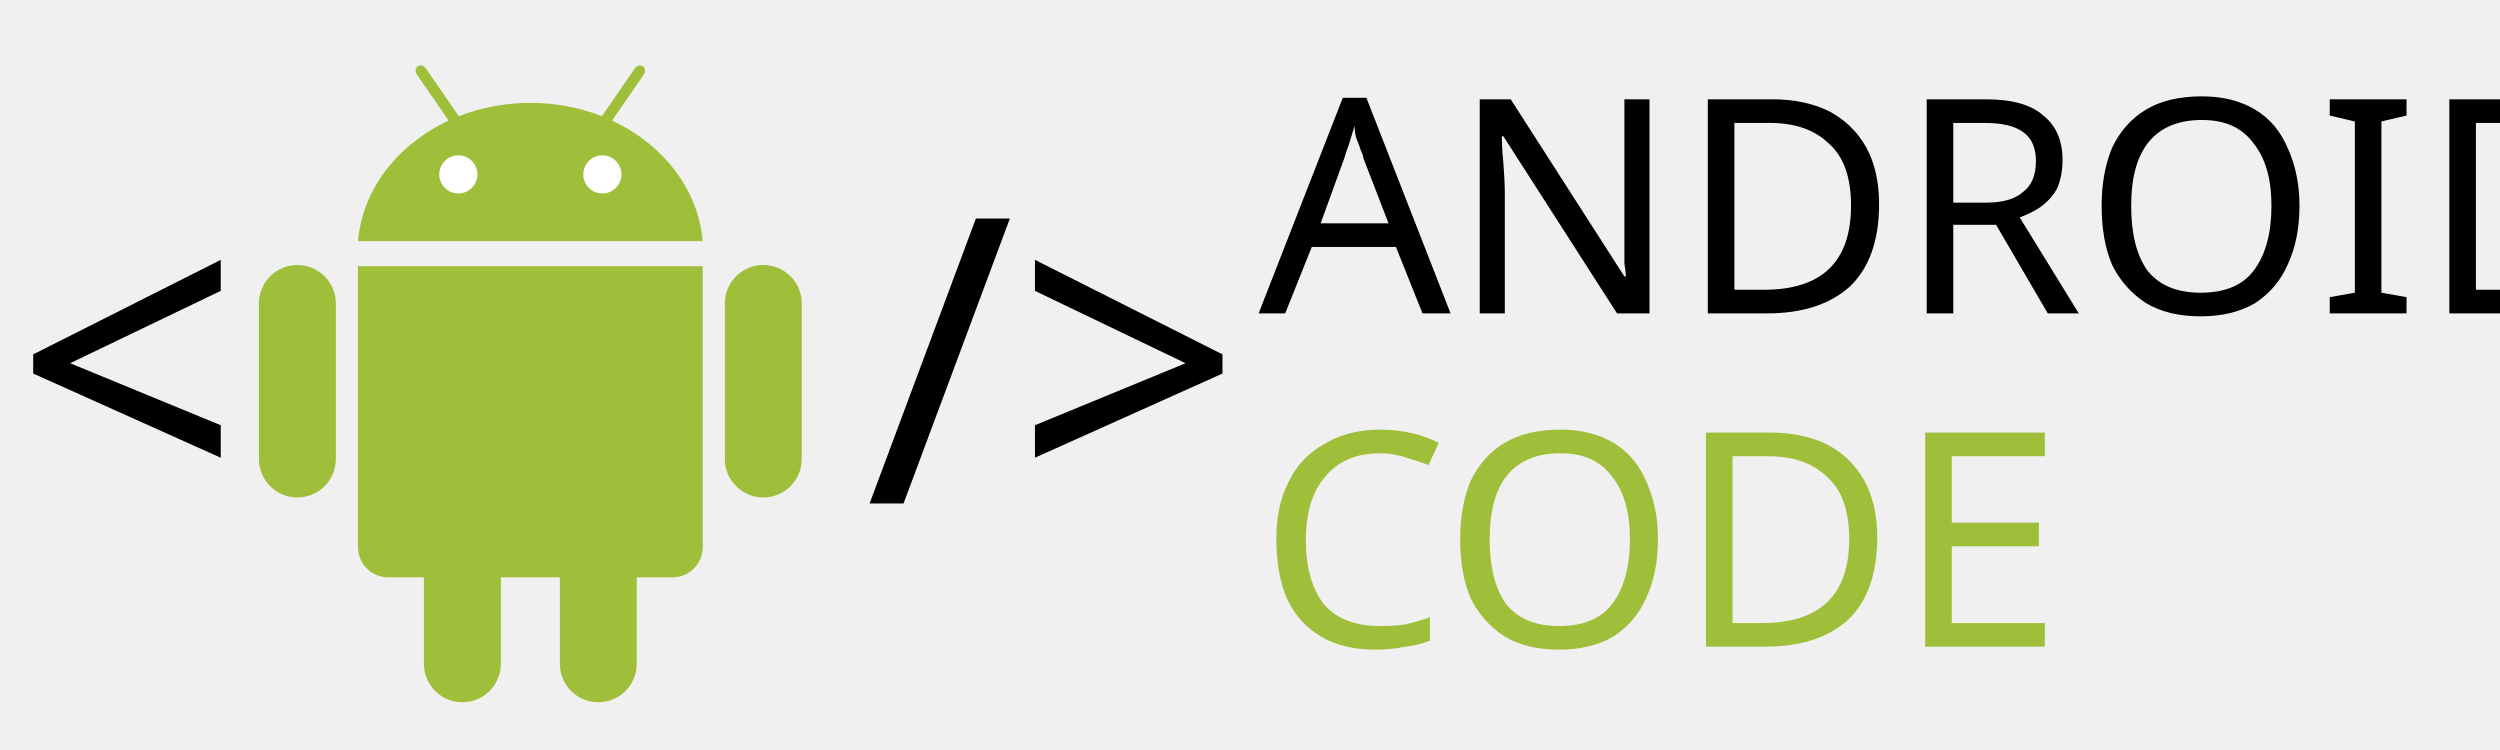
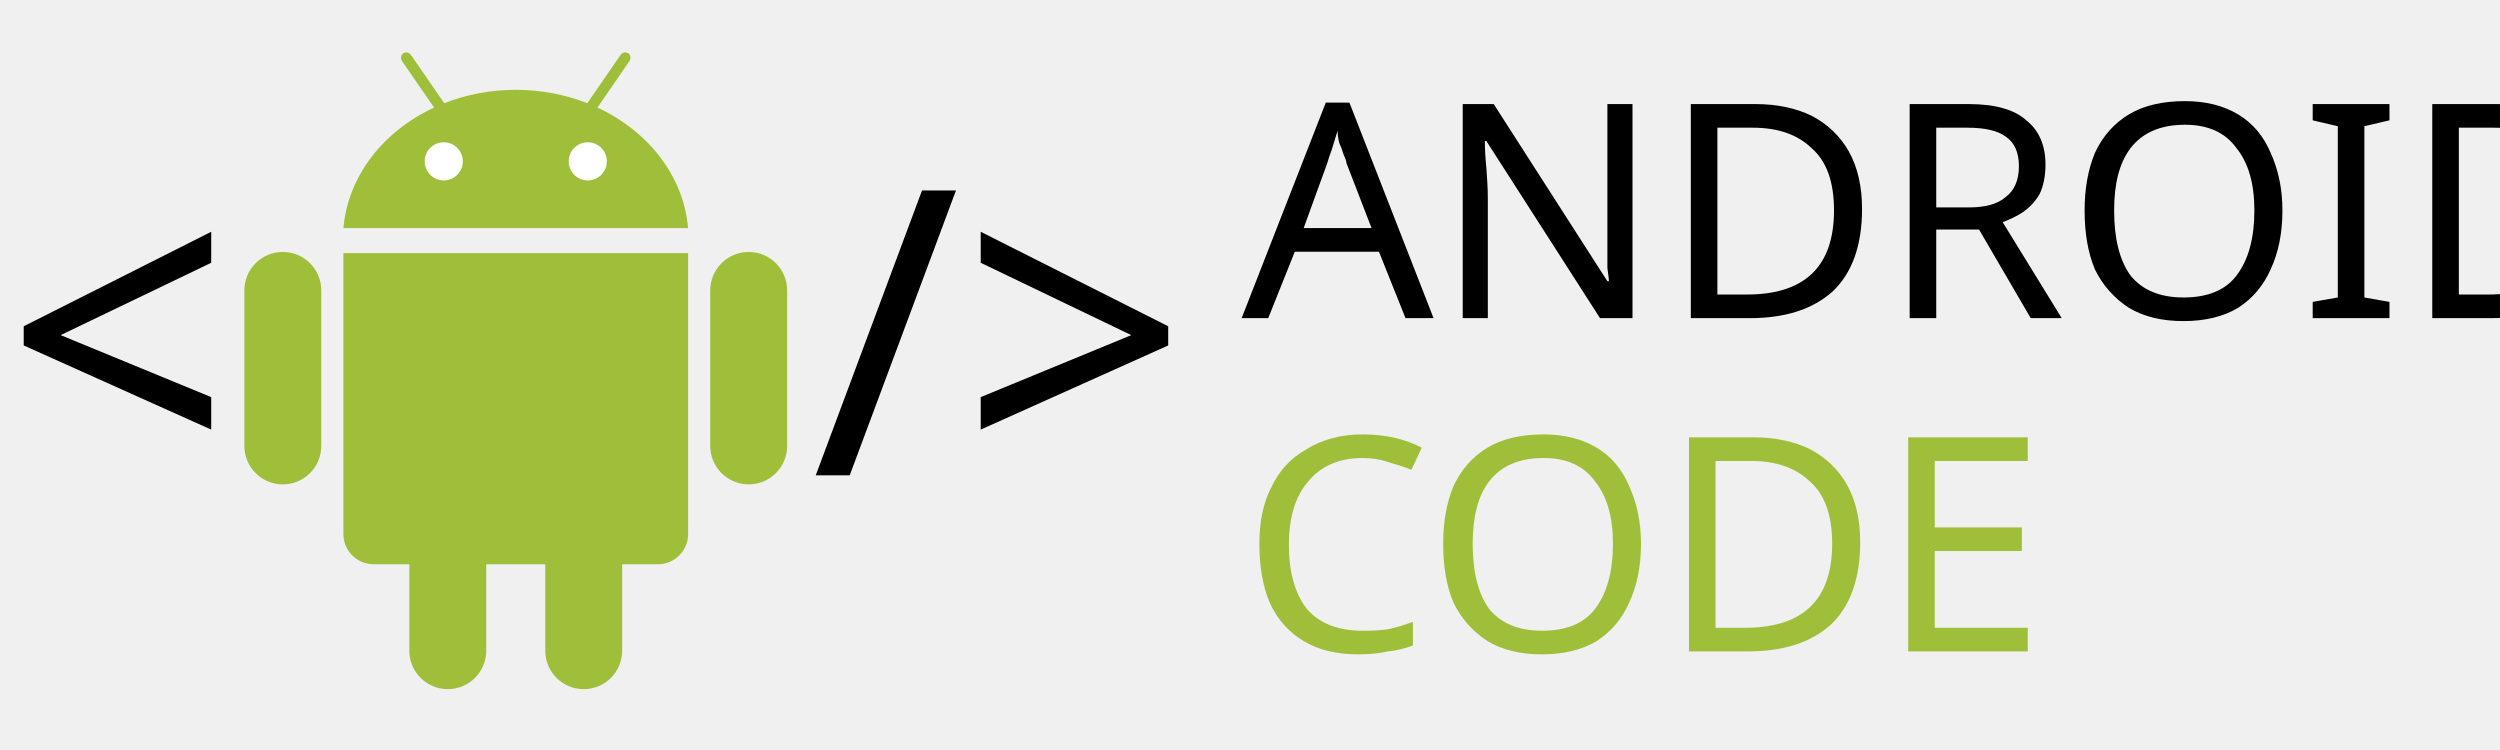
- <svg xmlns="http://www.w3.org/2000/svg" width="100" height="30" viewBox="0 0 26.458 7.937" version="1.1" id="svg6373">
-   <defs id="defs6367" />
+ <svg xmlns="http://www.w3.org/2000/svg" width="100" height="30" viewBox="0 0 26.458 7.938" version="1.1" id="svg8">
+   <defs id="defs2" />
  <g id="layer1" transform="translate(0,-289.0625)">
-     <text xml:space="preserve" style="font-style:normal;font-variant:normal;font-weight:normal;font-stretch:normal;font-size:2.822px;line-height:1.25;font-family:Anivers;-inkscape-font-specification:Anivers;letter-spacing:0px;word-spacing:0px;fill:#000000;fill-opacity:1;stroke:none;stroke-width:0.265" x="13.322" y="292.379" id="text6920">
-       <tspan id="tspan6918" x="13.322" y="292.379" style="font-style:normal;font-variant:normal;font-weight:normal;font-stretch:normal;font-size:3.175px;line-height:1;font-family:Anivers;-inkscape-font-specification:Anivers;stroke-width:0.265">ANDROID </tspan>
-       <tspan x="13.322" y="295.907" style="font-style:normal;font-variant:normal;font-weight:normal;font-stretch:normal;font-size:3.175px;line-height:1;font-family:Anivers;-inkscape-font-specification:Anivers;fill:#9fbf3b;fill-opacity:1;stroke-width:0.265" id="tspan6922">CODE</tspan>
+     <text xml:space="preserve" style="font-style:normal;font-variant:normal;font-weight:normal;font-stretch:normal;font-size:2.822px;line-height:1.25;font-family:Anivers;-inkscape-font-specification:Anivers;letter-spacing:0px;word-spacing:0px;fill:#000000;fill-opacity:1;stroke:none;stroke-width:0.265" x="13.142" y="292.43" id="text6920">
+       <tspan id="tspan6918" x="13.142" y="292.43" style="font-style:normal;font-variant:normal;font-weight:normal;font-stretch:normal;font-size:3.175px;line-height:1;font-family:Anivers;-inkscape-font-specification:Anivers;stroke-width:0.265">ANDROID </tspan>
+       <tspan x="13.142" y="295.958" style="font-style:normal;font-variant:normal;font-weight:normal;font-stretch:normal;font-size:3.175px;line-height:1;font-family:Anivers;-inkscape-font-specification:Anivers;fill:#9fbf3b;fill-opacity:1;stroke-width:0.265" id="tspan6922">CODE</tspan>
    </text>
-     <g transform="matrix(0.01671161,0,0,0.01671161,1.442144,288.9467)" id="androd">
+     <g transform="matrix(0.01671161,0,0,0.01671161,1.287211,288.8089)" id="androd">
      <path style="fill:#9fbf3b" d="m 301.314,83.298 20.159,-29.272 c 1.197,-1.74 0.899,-4.024 -0.666,-5.104 -1.563,-1.074 -3.805,-0.543 -4.993,1.199 L 294.863,80.53 c -13.807,-5.439 -29.139,-8.47 -45.299,-8.47 -16.16,0 -31.496,3.028 -45.302,8.47 L 183.314,50.12 c -1.201,-1.74 -3.439,-2.273 -5.003,-1.199 -1.564,1.077 -1.861,3.362 -0.664,5.104 l 20.166,29.272 c -32.063,14.916 -54.548,43.26 -57.413,76.34 h 218.316 c -2.855,-33.08 -25.341,-61.423 -57.402,-76.339" id="path5145" />
      <path style="fill:#ffffff" d="m 203.956,129.438 c -6.673,0 -12.08,-5.407 -12.08,-12.079 0,-6.671 5.404,-12.08 12.08,-12.08 6.668,0 12.073,5.407 12.073,12.08 0.001,6.671 -5.405,12.079 -12.073,12.079" id="path5147" />
      <path style="fill:#ffffff" d="m 295.161,129.438 c -6.668,0 -12.074,-5.407 -12.074,-12.079 0,-6.673 5.406,-12.08 12.074,-12.08 6.675,0 12.079,5.409 12.079,12.08 0,6.671 -5.406,12.079 -12.079,12.079" id="path5149" />
      <path style="fill:#9fbf3b" d="m 126.383,297.598 c 0,13.45 -10.904,24.354 -24.355,24.354 v 0 c -13.45,0 -24.354,-10.904 -24.354,-24.354 V 199.09 c 0,-13.45 10.904,-24.354 24.354,-24.354 v 0 c 13.451,0 24.355,10.904 24.355,24.354 z" id="path5151" />
      <path style="fill:#9fbf3b" d="m 140.396,175.489 v 177.915 c 0,10.566 8.566,19.133 19.135,19.133 h 22.633 v 54.744 c 0,13.451 10.903,24.354 24.354,24.354 13.451,0 24.355,-10.903 24.355,-24.354 v -54.744 h 37.371 v 54.744 c 0,13.451 10.902,24.354 24.354,24.354 13.452,0 24.354,-10.903 24.354,-24.354 v -54.744 h 22.633 c 10.569,0 19.137,-8.562 19.137,-19.133 V 175.489 Z" id="path5153" />
      <path style="fill:#9fbf3b" d="m 372.734,297.598 c 0,13.45 10.903,24.354 24.354,24.354 v 0 c 13.45,0 24.354,-10.904 24.354,-24.354 V 199.09 c 0,-13.45 -10.904,-24.354 -24.354,-24.354 v 0 c -13.451,0 -24.354,10.904 -24.354,24.354 z" id="path5155" />
    </g>
-     <text xml:space="preserve" style="font-style:normal;font-variant:normal;font-weight:normal;font-stretch:normal;font-size:2.822px;line-height:1.25;font-family:Anivers;-inkscape-font-specification:Anivers;letter-spacing:0px;word-spacing:0px;fill:#000000;fill-opacity:1;stroke:none;stroke-width:0.265" x="0.134" y="294.394" id="text6959">
-       <tspan id="tspan6957" x="0.134" y="294.394" style="font-size:4.233px;stroke-width:0.265">&lt;      /&gt;</tspan>
+     <flowRoot xml:space="preserve" id="flowRoot851" style="font-style:normal;font-variant:normal;font-weight:normal;font-stretch:normal;font-size:10.667px;line-height:1.25;font-family:Anivers;-inkscape-font-specification:Anivers;letter-spacing:0px;word-spacing:0px;fill:#000000;fill-opacity:1;stroke:none" transform="matrix(0.2645833,0,0,0.2645833,0.2505652,287.7086)">
+       <flowRegion id="flowRegion853">
+         <rect id="rect855" width="16.753" height="23.455" x="31.461" y="9.889" />
+       </flowRegion>
+       <flowPara id="flowPara857" style="font-size:16px" />
+     </flowRoot>
+     <text xml:space="preserve" style="font-style:normal;font-variant:normal;font-weight:normal;font-stretch:normal;font-size:2.822px;line-height:1.25;font-family:Anivers;-inkscape-font-specification:Anivers;letter-spacing:0px;word-spacing:0px;fill:#000000;fill-opacity:1;stroke:none;stroke-width:0.265" x="0.468" y="295.463" id="text861">
+       <tspan id="tspan859" x="0.468" y="297.947" style="stroke-width:0.265" />
+     </text>
+     <text xml:space="preserve" style="font-style:normal;font-variant:normal;font-weight:normal;font-stretch:normal;font-size:2.822px;line-height:1.25;font-family:Anivers;-inkscape-font-specification:Anivers;letter-spacing:0px;word-spacing:0px;fill:#000000;fill-opacity:1;stroke:none;stroke-width:0.265" x="8.586" y="294.093" id="text865">
+       <tspan id="tspan863" x="8.586" y="294.093" style="font-size:4.233px;stroke-width:0.265">/&gt;</tspan>
+     </text>
+     <text xml:space="preserve" style="font-style:normal;font-variant:normal;font-weight:normal;font-stretch:normal;font-size:2.822px;line-height:1.25;font-family:Anivers;-inkscape-font-specification:Anivers;letter-spacing:0px;word-spacing:0px;fill:#000000;fill-opacity:1;stroke:none;stroke-width:0.265" x="0.033" y="294.09" id="text869">
+       <tspan id="tspan867" x="0.033" y="294.09" style="font-size:4.233px;stroke-width:0.265">&lt;</tspan>
    </text>
  </g>
</svg>
